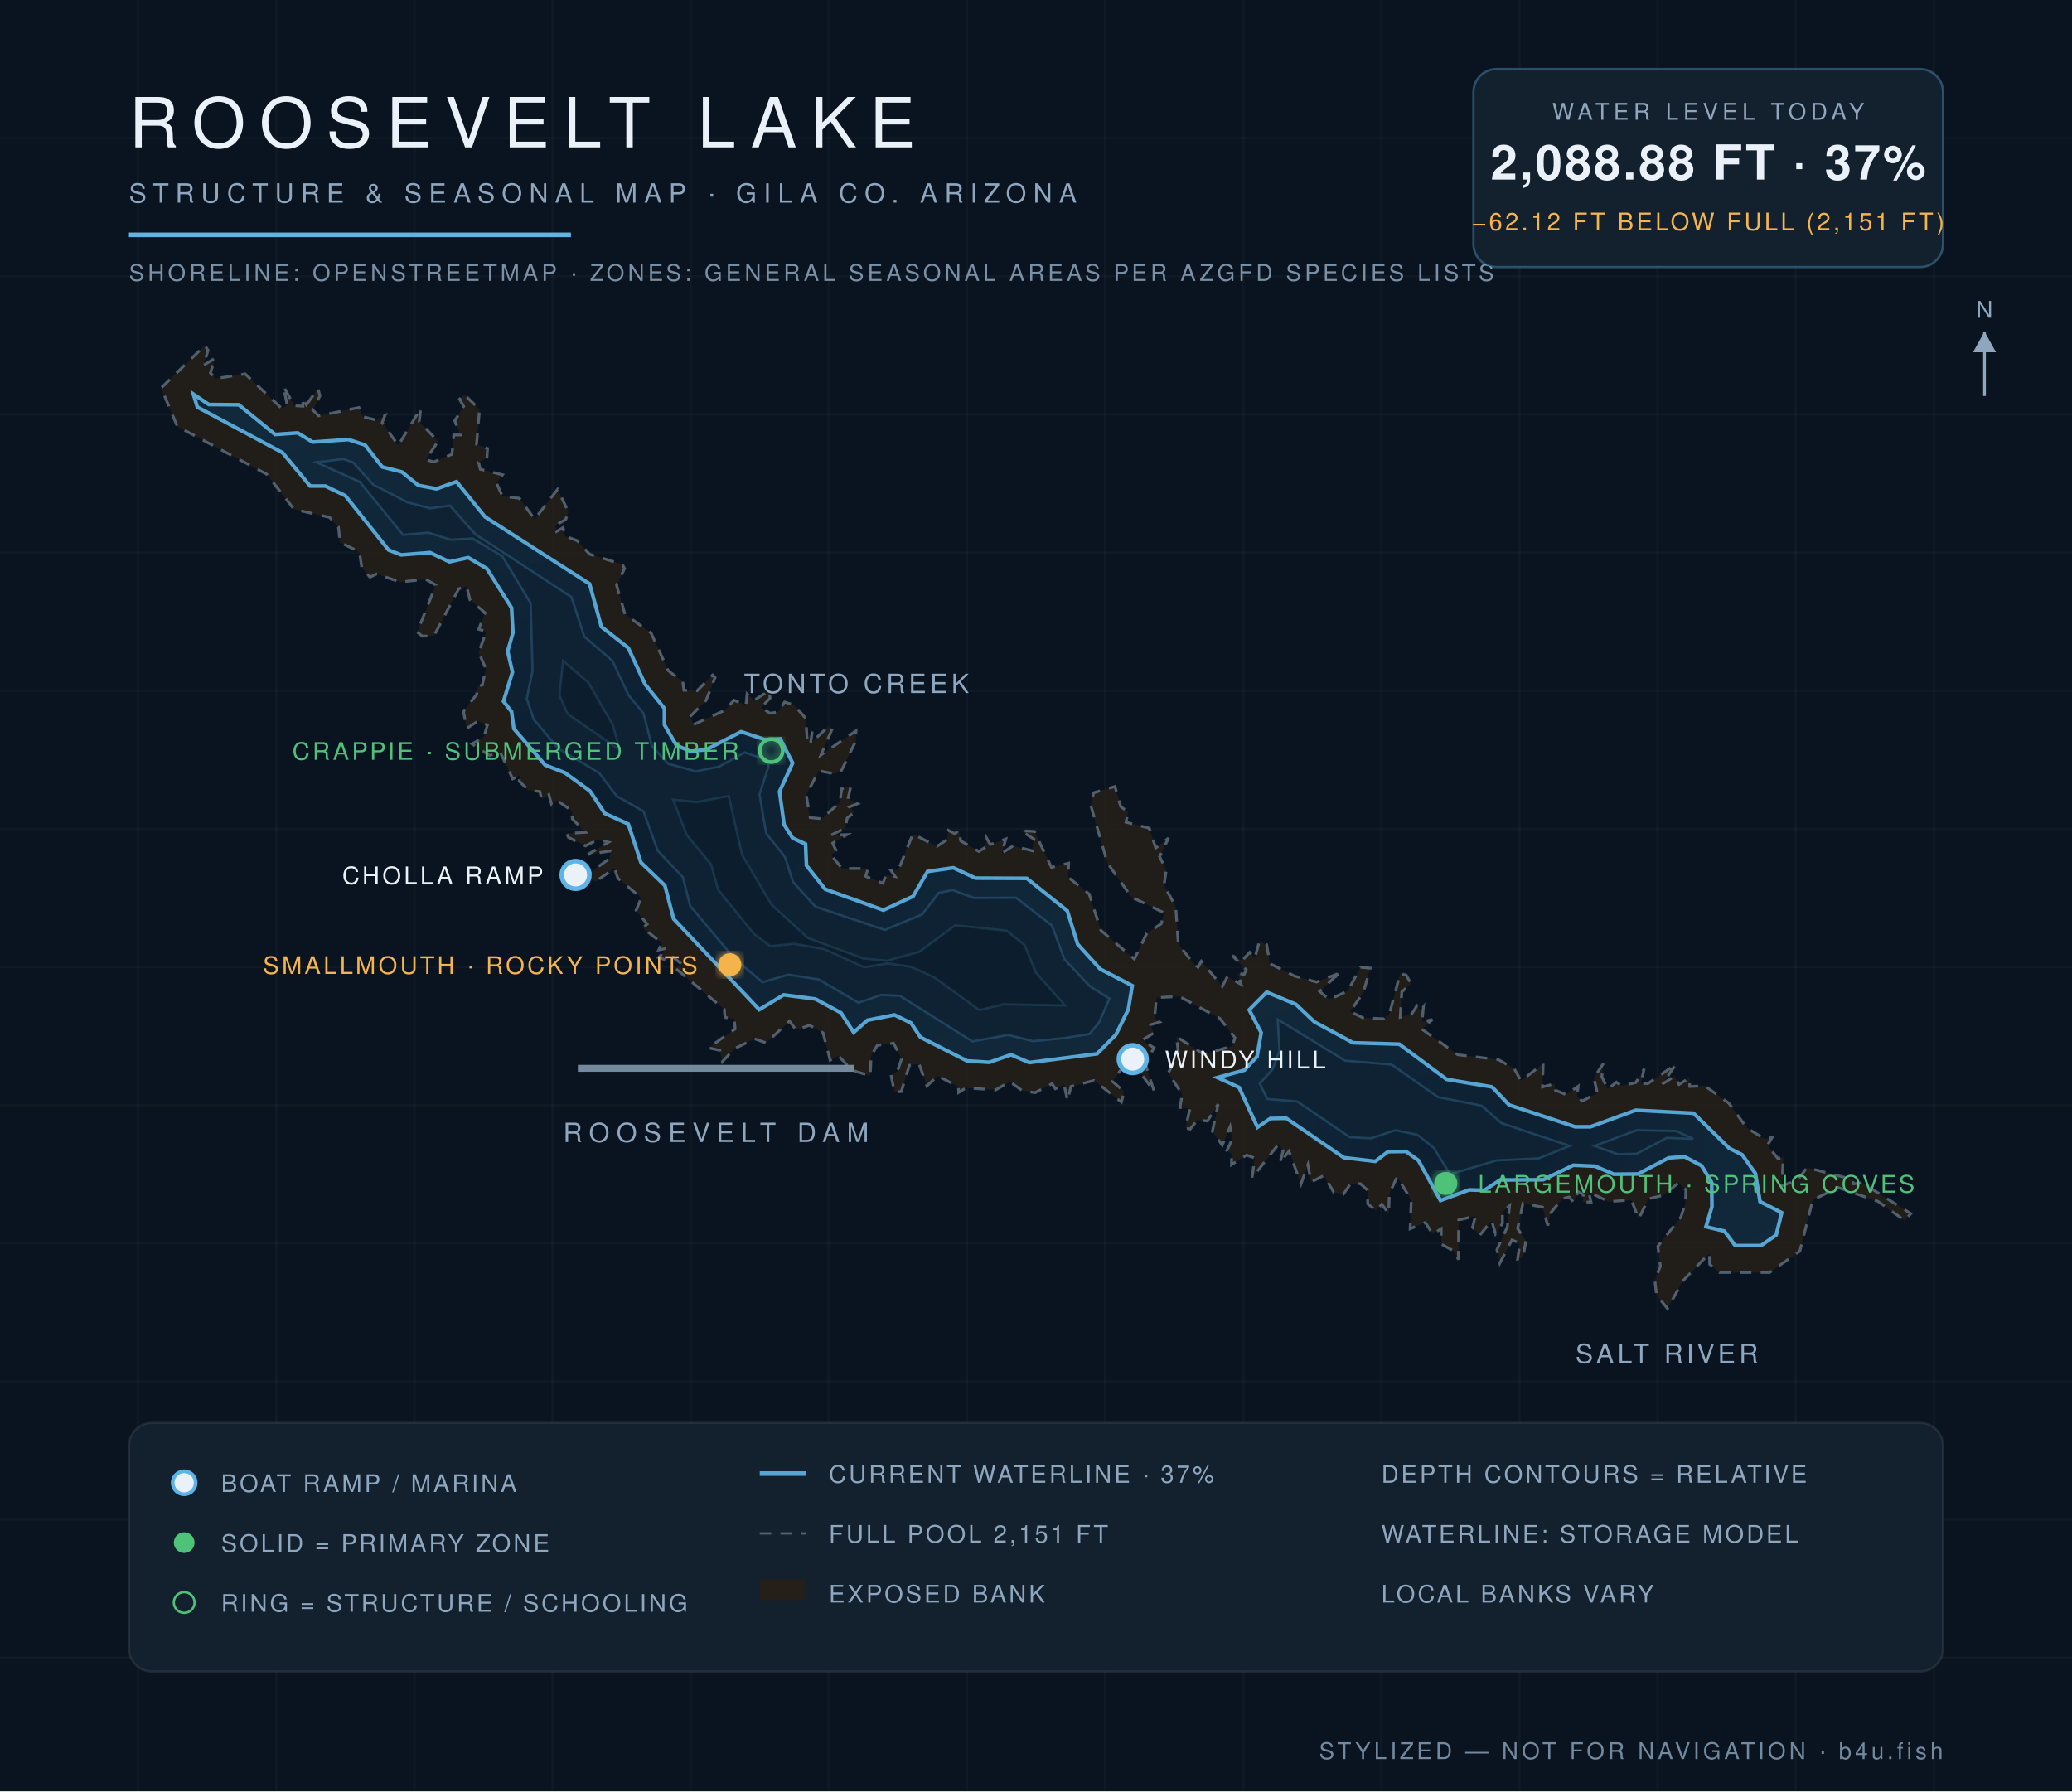
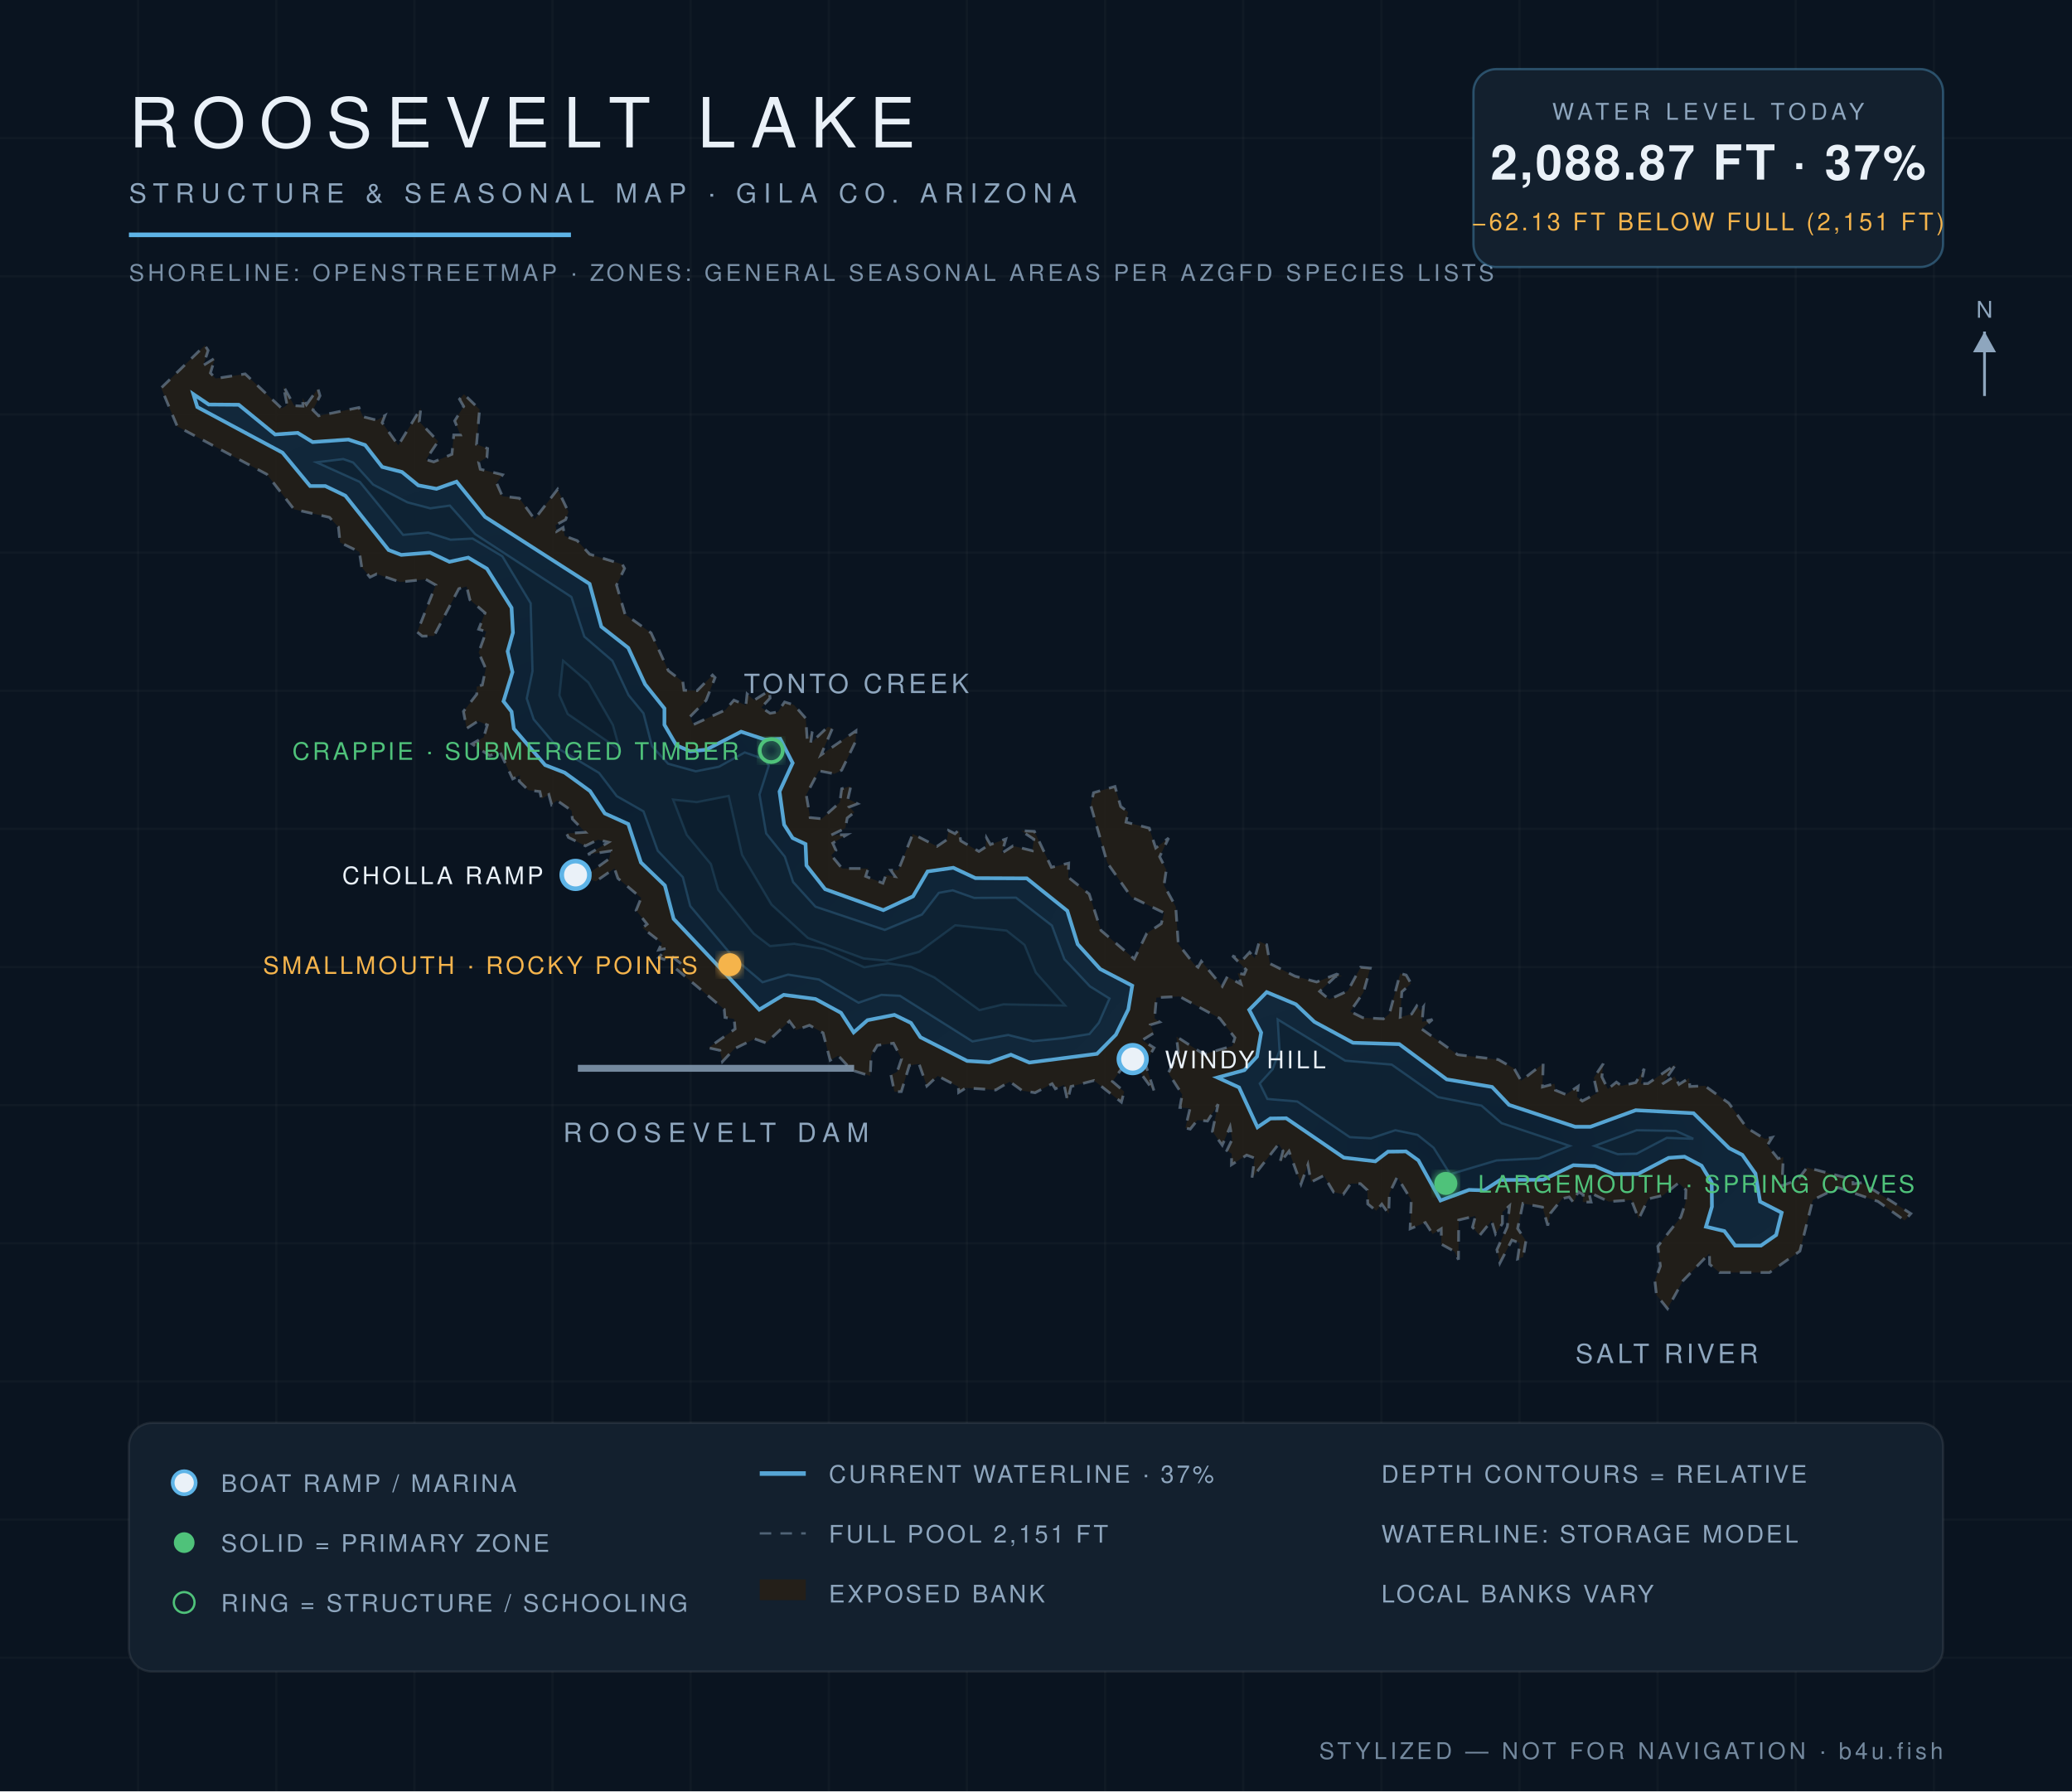
<svg xmlns="http://www.w3.org/2000/svg" viewBox="0 0 900 778" font-family="Helvetica,Arial,sans-serif">
  <defs>
    <radialGradient id="wg" cx="45%" cy="60%" r="80%">
      <stop offset="0%" stop-color="#0c1f31" />
      <stop offset="55%" stop-color="#102639" />
      <stop offset="100%" stop-color="#13293c" />
    </radialGradient>
    <filter id="glow">
      <feGaussianBlur stdDeviation="2.2" result="b" />
      <feMerge>
        <feMergeNode in="b" />
        <feMergeNode in="SourceGraphic" />
      </feMerge>
    </filter>
  </defs>
  <rect width="900" height="778" fill="#0a1420" />
  <g stroke="#ffffff" stroke-opacity="0.025">
    <line x1="60" y1="0" x2="60" y2="778" />
    <line x1="120" y1="0" x2="120" y2="778" />
    <line x1="180" y1="0" x2="180" y2="778" />
    <line x1="240" y1="0" x2="240" y2="778" />
    <line x1="300" y1="0" x2="300" y2="778" />
    <line x1="360" y1="0" x2="360" y2="778" />
    <line x1="420" y1="0" x2="420" y2="778" />
    <line x1="480" y1="0" x2="480" y2="778" />
    <line x1="540" y1="0" x2="540" y2="778" />
    <line x1="600" y1="0" x2="600" y2="778" />
    <line x1="660" y1="0" x2="660" y2="778" />
    <line x1="720" y1="0" x2="720" y2="778" />
    <line x1="780" y1="0" x2="780" y2="778" />
    <line x1="840" y1="0" x2="840" y2="778" />
    <line x1="0" y1="60" x2="900" y2="60" />
    <line x1="0" y1="120" x2="900" y2="120" />
    <line x1="0" y1="180" x2="900" y2="180" />
    <line x1="0" y1="240" x2="900" y2="240" />
    <line x1="0" y1="300" x2="900" y2="300" />
    <line x1="0" y1="360" x2="900" y2="360" />
    <line x1="0" y1="420" x2="900" y2="420" />
    <line x1="0" y1="480" x2="900" y2="480" />
    <line x1="0" y1="540" x2="900" y2="540" />
    <line x1="0" y1="600" x2="900" y2="600" />
    <line x1="0" y1="660" x2="900" y2="660" />
    <line x1="0" y1="720" x2="900" y2="720" />
  </g>
  <path d="M 133.1,175.8 L 138.1,168.8 L 139.0,171.9 L 135.9,178.1 L 138.4,180.6 L 155.9,177.0 L 157.7,181.0 L 163.7,182.5 L 167.2,180.5 L 166.0,183.6 L 173.0,193.4 L 182.8,177.3 L 182.1,183.1 L 190.3,191.7 L 185.0,199.6 L 188.4,200.6 L 196.3,197.3 L 197.1,188.9 L 200.0,188.9 L 197.5,182.8 L 201.4,176.5 L 199.6,173.4 L 201.5,171.2 L 208.3,177.8 L 207.0,193.0 L 211.8,194.8 L 211.5,198.7 L 207.9,200.8 L 208.6,203.8 L 218.3,206.2 L 215.7,209.8 L 218.2,215.5 L 225.6,216.4 L 232.2,225.5 L 242.2,212.5 L 246.9,222.3 L 245.7,225.7 L 241.3,228.1 L 241.8,230.8 L 244.6,229.1 L 245.3,232.8 L 250.7,234.8 L 256.1,240.7 L 270.3,245.1 L 271.3,246.9 L 267.8,254.1 L 271.5,266.8 L 282.8,274.9 L 290.3,291.3 L 296.6,296.1 L 297.1,299.8 L 302.8,300.0 L 309.5,293.2 L 310.6,294.3 L 306.7,304.2 L 299.7,311.3 L 301.2,314.7 L 315.0,308.4 L 318.8,304.1 L 324.0,306.3 L 324.5,301.4 L 327.6,304.1 L 334.1,300.0 L 334.5,303.2 L 330.7,307.3 L 334.5,309.8 L 337.9,309.2 L 340.8,304.9 L 344.9,306.2 L 350.0,312.0 L 350.6,321.1 L 352.8,317.8 L 352.1,322.8 L 359.6,315.7 L 361.6,316.3 L 356.6,327.9 L 371.8,317.4 L 371.7,321.9 L 365.6,334.5 L 362.5,336.1 L 355.7,334.8 L 350.2,345.2 L 351.9,355.1 L 356.9,355.6 L 364.8,348.5 L 365.6,342.6 L 369.6,341.4 L 368.3,347.0 L 372.5,349.1 L 368.9,350.5 L 371.1,352.8 L 368.0,355.3 L 367.2,359.7 L 361.0,362.7 L 367.9,362.5 L 361.7,366.2 L 363.1,369.3 L 361.1,371.5 L 365.8,377.2 L 377.1,377.2 L 376.0,380.6 L 383.5,383.6 L 384.8,380.1 L 388.8,380.7 L 386.9,378.0 L 390.2,377.9 L 396.5,362.2 L 407.0,367.6 L 411.3,364.7 L 412.0,360.7 L 414.8,362.1 L 416.5,360.5 L 417.3,365.2 L 425.2,369.8 L 428.1,367.9 L 428.5,363.9 L 430.2,366.8 L 436.9,364.4 L 435.1,370.6 L 440.0,367.4 L 448.4,369.5 L 449.1,364.5 L 443.5,360.8 L 449.3,361.1 L 456.7,376.7 L 464.2,374.9 L 464.0,381.0 L 473.1,388.3 L 478.2,404.1 L 492.7,416.5 L 498.1,405.4 L 504.4,401.2 L 505.7,396.5 L 491.4,389.6 L 481.0,374.8 L 473.8,349.9 L 475.0,344.3 L 484.3,341.6 L 486.8,350.3 L 490.0,352.7 L 489.1,357.1 L 499.2,359.7 L 502.0,368.3 L 507.6,364.0 L 503.7,372.1 L 506.6,377.8 L 505.6,384.5 L 510.7,393.8 L 511.8,410.0 L 518.6,418.7 L 520.4,420.1 L 521.8,417.5 L 530.9,428.4 L 533.1,424.2 L 539.1,427.5 L 537.6,422.7 L 540.4,423.2 L 541.3,421.2 L 535.3,415.1 L 539.6,417.1 L 542.8,413.6 L 545.0,416.2 L 547.0,408.9 L 550.2,410.3 L 551.6,418.5 L 562.5,424.0 L 571.9,426.5 L 580.6,423.1 L 583.1,424.1 L 580.1,424.1 L 573.2,430.6 L 577.4,434.1 L 585.4,430.4 L 591.0,420.1 L 595.2,420.5 L 592.2,431.1 L 586.5,439.3 L 591.9,442.0 L 600.9,442.5 L 603.5,440.3 L 608.2,422.8 L 610.8,423.5 L 612.9,427.2 L 608.9,430.8 L 608.2,441.8 L 613.2,440.4 L 615.4,436.9 L 617.0,439.0 L 618.3,437.3 L 617.7,443.8 L 622.2,442.8 L 617.5,446.9 L 633.2,458.1 L 650.8,460.2 L 657.7,464.1 L 660.7,469.4 L 670.3,462.0 L 670.0,472.1 L 675.2,470.7 L 675.6,473.5 L 680.2,475.4 L 685.5,471.8 L 685.0,476.4 L 687.3,478.2 L 693.8,474.7 L 692.3,468.1 L 696.4,462.0 L 695.8,467.7 L 698.4,473.0 L 702.1,470.0 L 704.3,471.6 L 710.5,470.2 L 714.2,464.2 L 712.7,470.7 L 715.8,470.6 L 728.0,462.2 L 722.1,470.8 L 727.3,467.5 L 729.3,471.0 L 733.7,468.2 L 734.0,471.9 L 740.5,471.6 L 750.9,479.1 L 758.8,489.9 L 766.6,494.7 L 769.8,494.0 L 767.7,497.4 L 772.3,503.2 L 774.6,502.6 L 774.0,515.0 L 780.8,512.5 L 784.9,507.1 L 804.8,512.3 L 804.9,514.2 L 808.8,513.7 L 830.0,527.1 L 827.3,530.1 L 815.7,521.8 L 798.4,515.8 L 787.4,521.2 L 781.8,543.4 L 768.6,552.7 L 746.9,552.7 L 742.6,549.1 L 742.5,544.4 L 731.0,556.3 L 724.3,568.4 L 719.5,562.4 L 718.8,556.2 L 721.2,549.9 L 720.1,541.3 L 730.1,528.6 L 732.1,522.5 L 732.3,516.8 L 729.1,513.8 L 722.3,519.2 L 716.0,520.7 L 711.8,529.4 L 708.6,521.2 L 698.8,521.9 L 690.1,517.8 L 691.1,522.1 L 687.5,522.1 L 687.7,518.9 L 685.5,517.6 L 683.5,522.3 L 681.6,519.9 L 678.6,520.6 L 673.5,526.9 L 672.3,532.3 L 670.0,524.3 L 661.5,522.7 L 659.2,533.6 L 662.8,538.9 L 661.6,546.0 L 659.2,546.8 L 660.2,539.9 L 656.7,538.6 L 651.5,548.6 L 650.2,542.8 L 654.7,532.9 L 655.7,523.7 L 652.6,526.4 L 652.6,531.4 L 649.6,535.9 L 647.9,530.2 L 642.7,536.6 L 639.6,533.0 L 640.9,528.1 L 633.6,529.9 L 633.5,547.1 L 631.7,543.5 L 626.1,540.4 L 626.0,533.7 L 622.3,536.0 L 619.1,531.0 L 612.5,533.7 L 613.0,521.2 L 606.9,511.2 L 603.5,518.3 L 603.2,527.2 L 600.2,523.0 L 597.8,525.9 L 594.1,522.9 L 593.9,516.9 L 590.9,514.1 L 586.7,514.1 L 583.5,518.7 L 579.3,517.8 L 575.0,510.6 L 569.5,513.4 L 568.1,505.9 L 565.1,514.3 L 559.9,500.0 L 555.9,505.1 L 557.3,499.9 L 555.4,496.9 L 543.8,511.7 L 545.0,503.0 L 541.5,501.7 L 534.9,505.9 L 535.0,501.1 L 532.9,499.7 L 535.2,494.9 L 534.3,489.4 L 530.9,497.4 L 526.6,491.4 L 529.1,479.6 L 524.5,486.9 L 520.1,486.5 L 517.0,490.4 L 514.9,489.9 L 516.9,481.4 L 512.5,481.0 L 513.5,475.4 L 507.5,466.0 L 511.8,457.1 L 511.0,450.2 L 522.9,457.9 L 535.3,454.3 L 536.4,450.7 L 529.8,442.3 L 512.3,432.8 L 502.3,433.3 L 501.5,442.3 L 503.7,443.9 L 499.7,445.1 L 501.1,448.7 L 496.1,451.8 L 501.3,455.1 L 497.4,461.8 L 501.4,474.2 L 490.6,459.5 L 483.2,469.7 L 488.3,474.1 L 487.1,478.7 L 475.2,469.3 L 465.2,471.9 L 463.7,478.1 L 462.2,471.2 L 458.4,472.9 L 457.0,470.7 L 449.6,474.6 L 444.0,473.7 L 438.6,469.8 L 432.5,473.4 L 419.6,472.5 L 416.4,474.5 L 416.3,472.0 L 407.3,467.3 L 402.6,471.7 L 399.2,462.1 L 395.0,462.7 L 391.5,474.1 L 388.5,474.2 L 387.0,466.9 L 389.7,465.5 L 391.6,459.9 L 388.1,453.1 L 381.1,454.0 L 378.4,458.5 L 378.0,467.3 L 370.0,464.8 L 364.1,458.5 L 360.6,460.5 L 357.5,448.6 L 351.6,445.3 L 345.8,447.4 L 342.9,443.5 L 332.8,453.0 L 327.8,451.2 L 319.0,455.5 L 313.8,461.1 L 312.7,456.2 L 307.7,455.1 L 319.3,446.9 L 318.9,442.6 L 314.9,441.9 L 314.6,438.4 L 293.2,420.4 L 295.9,418.6 L 291.5,415.1 L 289.7,417.1 L 286.1,415.9 L 289.7,411.9 L 286.1,412.6 L 287.5,409.6 L 279.1,403.0 L 281.1,401.4 L 276.3,395.4 L 278.5,390.0 L 268.4,381.5 L 266.9,377.2 L 258.8,382.8 L 250.1,380.0 L 255.0,379.9 L 264.6,373.0 L 265.3,369.6 L 255.4,371.1 L 264.3,365.8 L 259.8,364.7 L 254.3,367.4 L 246.9,363.7 L 246.1,362.0 L 254.3,361.5 L 248.6,355.7 L 248.3,352.1 L 242.0,347.7 L 239.6,349.5 L 238.4,345.1 L 235.2,347.0 L 234.5,343.8 L 229.5,343.2 L 225.5,339.3 L 225.9,336.7 L 222.7,338.3 L 217.1,326.4 L 212.7,328.2 L 205.0,323.1 L 210.1,320.2 L 211.7,314.9 L 207.6,313.2 L 202.7,316.4 L 201.3,309.0 L 207.1,301.5 L 207.0,298.3 L 209.5,297.5 L 211.0,290.4 L 207.9,283.4 L 211.2,274.3 L 207.9,273.3 L 210.7,266.2 L 204.1,260.5 L 202.7,254.7 L 199.3,255.7 L 188.5,276.2 L 183.4,276.3 L 181.2,274.5 L 189.3,254.1 L 184.9,251.6 L 173.8,252.8 L 163.6,249.3 L 160.7,250.7 L 157.1,246.3 L 156.1,239.7 L 147.7,235.6 L 147.0,228.9 L 143.1,224.7 L 127.7,221.2 L 115.9,206.0 L 77.0,185.2 L 70.0,168.5 L 89.0,150.0 L 90.4,152.2 L 88.3,158.7 L 93.4,155.5 L 91.4,162.0 L 93.7,164.4 L 106.5,162.4 L 122.4,177.4 L 124.7,175.9 L 123.1,167.7 L 127.8,176.2 L 131.6,176.4 L 131.4,172.8 L 133.1,175.8 Z" fill="#241f19" fill-opacity="0.9" stroke="#8ea6be" stroke-opacity="0.5" stroke-width="1.2" stroke-dasharray="5 4" />
  <path d="M 84.0,171.2 L 90.7,175.7 L 103.7,175.8 L 119.5,188.7 L 129.3,188.0 L 135.8,192.0 L 151.3,190.9 L 158.6,193.3 L 166.0,202.8 L 174.6,205.0 L 181.7,210.8 L 189.6,212.3 L 198.3,209.2 L 210.7,224.5 L 256.1,253.6 L 261.2,272.2 L 272.9,281.4 L 280.2,297.2 L 288.6,307.7 L 288.6,314.8 L 293.8,323.7 L 299.8,326.3 L 306.8,325.6 L 321.9,317.8 L 332.2,321.2 L 338.9,320.9 L 344.3,331.4 L 338.6,343.8 L 340.6,358.2 L 344.3,364.0 L 349.9,366.6 L 350.3,375.9 L 358.4,386.2 L 383.7,395.3 L 396.6,389.3 L 402.9,378.5 L 414.1,376.9 L 423.7,381.4 L 446.0,381.5 L 463.6,395.6 L 468.1,410.1 L 477.9,420.9 L 491.8,428.1 L 490.1,438.4 L 484.7,449.4 L 476.5,457.7 L 447.1,461.5 L 439.1,458.1 L 429.7,461.4 L 420.1,460.8 L 399.8,450.5 L 395.7,444.3 L 388.5,440.8 L 376.8,443.1 L 370.8,448.4 L 365.3,439.9 L 354.2,433.9 L 340.4,432.1 L 329.8,438.5 L 292.6,399.1 L 288.8,384.6 L 278.4,374.6 L 272.9,357.9 L 262.7,353.3 L 256.3,343.6 L 245.3,335.6 L 236.8,332.3 L 223.2,316.5 L 222.2,309.1 L 218.7,304.6 L 222.6,291.9 L 220.5,282.9 L 222.8,274.8 L 222.2,264.0 L 211.5,247.0 L 203.4,242.2 L 195.2,244.0 L 186.8,240.0 L 174.3,241.0 L 168.8,238.9 L 150.0,215.3 L 141.3,211.1 L 134.7,211.1 L 122.7,196.6 L 85.7,176.8 L 84.0,171.2 Z" fill="url(#wg)" stroke="#5eb4e7" stroke-opacity="0.9" stroke-width="1.6" />
  <path d="M 542.6,438.6 L 550.2,430.9 L 562.9,436.2 L 570.9,443.8 L 587.7,452.9 L 607.8,453.5 L 628.4,468.8 L 648.1,472.1 L 655.5,479.9 L 684.2,489.4 L 690.8,489.4 L 710.5,482.2 L 735.6,483.5 L 751.1,498.7 L 756.8,501.6 L 762.5,509.7 L 764.5,521.9 L 773.9,526.7 L 771.5,536.4 L 764.9,541.0 L 753.7,541.0 L 749.0,534.7 L 741.0,532.8 L 743.6,524.1 L 743.5,513.6 L 739.1,506.3 L 731.7,502.4 L 724.8,502.9 L 711.5,509.9 L 701.0,510.0 L 692.8,506.5 L 683.4,506.1 L 670.3,512.4 L 651.6,512.5 L 644.7,517.0 L 638.1,516.8 L 625.7,521.4 L 616.1,504.0 L 610.7,500.1 L 602.9,500.2 L 597.4,504.4 L 583.7,502.8 L 558.7,485.7 L 551.8,485.8 L 546.2,489.6 L 538.2,472.3 L 528.8,468.0 L 540.5,464.8 L 546.0,458.9 L 547.8,448.5 L 542.6,438.6 Z" fill="url(#wg)" stroke="#5eb4e7" stroke-opacity="0.9" stroke-width="1.6" />
  <path d="M 547.2,470.6 L 552.8,464.4 L 555.8,456.3 L 555.0,442.8 L 584.3,460.7 L 604.5,462.4 L 624.6,476.5 L 643.5,480.2 L 652.2,487.8 L 681.8,497.7 L 668.4,503.1 L 650.1,504.0 L 629.9,510.0 L 622.7,498.5 L 615.7,492.9 L 606.1,490.9 L 595.5,494.4 L 586.3,493.9 L 563.5,478.4 L 550.5,477.3 L 547.2,470.6 Z" fill="#0e2233" stroke="#5eb4e7" stroke-opacity="0.22" stroke-width="1" />
  <path d="M 692.6,497.7 L 710.9,490.9 L 727.9,491.2 L 735.5,494.6 L 724.0,494.2 L 710.8,501.1 L 702.7,501.3 L 692.6,497.7 Z" fill="#0e2233" stroke="#5eb4e7" stroke-opacity="0.22" stroke-width="1" />
-   <path d="M 137.5,200.8 L 149.1,199.4 L 153.4,200.9 L 162.1,210.5 L 177.0,218.2 L 186.9,220.8 L 195.4,219.6 L 206.4,232.0 L 248.2,259.3 L 253.8,276.5 L 266.0,287.0 L 273.0,301.9 L 279.5,309.8 L 283.2,324.1 L 290.2,331.7 L 302.2,335.0 L 312.3,333.0 L 323.5,326.8 L 332.4,329.9 L 333.9,332.6 L 329.9,345.1 L 332.8,362.0 L 340.9,372.1 L 344.5,383.1 L 354.2,393.8 L 384.3,403.9 L 400.5,397.2 L 407.8,387.8 L 413.8,386.6 L 423.1,390.0 L 441.3,389.9 L 456.9,402.0 L 462.3,416.6 L 473.4,428.4 L 481.9,433.7 L 477.3,444.2 L 473.2,449.1 L 461.9,450.9 L 448.7,452.2 L 437.9,449.5 L 422.4,452.3 L 390.9,432.5 L 382.8,432.1 L 372.9,435.5 L 355.7,425.4 L 342.3,423.3 L 331.2,426.6 L 318.9,416.2 L 299.8,393.5 L 296.6,381.0 L 285.7,369.5 L 279.5,352.4 L 267.9,345.8 L 260.2,335.7 L 242.6,325.2 L 231.8,312.4 L 228.8,303.4 L 231.3,291.5 L 230.5,262.0 L 218.2,241.6 L 205.3,233.9 L 195.7,234.4 L 186.0,231.3 L 175.1,232.3 L 156.3,209.3 L 137.5,200.8 Z" fill="#0e2233" stroke="#5eb4e7" stroke-opacity="0.22" stroke-width="1" />
+   <path d="M 137.5,200.8 L 149.1,199.4 L 153.4,200.9 L 162.1,210.5 L 177.0,218.2 L 186.9,220.8 L 195.4,219.6 L 206.4,232.0 L 248.2,259.3 L 253.8,276.5 L 266.0,287.0 L 273.0,301.9 L 279.5,309.8 L 283.2,324.1 L 290.2,331.7 L 302.2,335.0 L 312.3,333.0 L 323.5,326.8 L 332.4,329.9 L 333.9,332.6 L 329.9,345.1 L 332.8,362.0 L 340.9,372.1 L 344.5,383.1 L 354.2,393.8 L 384.3,403.9 L 400.5,397.2 L 407.8,387.8 L 413.8,386.7 L 423.1,390.0 L 441.3,389.9 L 456.9,402.0 L 462.3,416.6 L 473.4,428.4 L 481.9,433.7 L 477.3,444.2 L 473.2,449.1 L 461.9,450.9 L 448.7,452.2 L 437.9,449.5 L 422.4,452.3 L 390.9,432.5 L 382.8,432.1 L 372.9,435.5 L 355.7,425.4 L 342.3,423.3 L 331.2,426.6 L 318.9,416.2 L 299.8,393.5 L 296.6,381.0 L 285.7,369.5 L 279.5,352.4 L 267.9,345.8 L 260.2,335.7 L 242.6,325.2 L 231.8,312.4 L 228.8,303.4 L 231.3,291.5 L 230.5,262.0 L 218.2,241.6 L 205.3,233.9 L 195.7,234.4 L 186.0,231.3 L 175.1,232.3 L 156.3,209.3 L 137.5,200.8 Z" fill="#0e2233" stroke="#5eb4e7" stroke-opacity="0.22" stroke-width="1" />
  <path d="M 244.6,287.0 L 255.6,296.5 L 266.2,314.9 L 269.2,325.7 L 246.6,310.1 L 243.0,302.0 L 244.6,287.0 Z" fill="#0c1e2e" stroke="#5eb4e7" stroke-opacity="0.15" stroke-width="1" />
  <path d="M 292.4,347.3 L 302.6,348.4 L 316.5,345.7 L 322.3,371.3 L 335.1,392.9 L 350.9,407.4 L 375.1,416.3 L 385.2,417.3 L 399.3,413.4 L 414.9,401.9 L 437.2,404.2 L 445.0,410.4 L 449.9,422.4 L 462.6,436.7 L 435.8,436.2 L 425.4,438.7 L 405.8,424.5 L 395.7,419.9 L 385.7,418.4 L 375.4,420.1 L 358.0,412.2 L 345.0,409.9 L 334.5,410.9 L 327.4,405.5 L 312.0,386.5 L 308.8,375.3 L 298.3,362.6 L 292.4,347.3 Z" fill="#0c1e2e" stroke="#5eb4e7" stroke-opacity="0.15" stroke-width="1" />
  <text x="724" y="592" fill="#8ea6be" font-size="11.5" letter-spacing="1.6" text-anchor="middle">SALT RIVER</text>
  <text x="372" y="301" fill="#8ea6be" font-size="11.5" letter-spacing="1.6" text-anchor="middle">TONTO CREEK</text>
  <line x1="251" y1="464" x2="371" y2="464" stroke="#8ea6be" stroke-width="3" stroke-opacity="0.8" />
  <text x="311" y="496" fill="#8ea6be" font-size="11.5" letter-spacing="3" text-anchor="middle">ROOSEVELT DAM</text>
  <circle cx="492" cy="460" r="6" fill="#eaf1f8" stroke="#5eb4e7" stroke-width="2" />
  <text x="506" y="464" fill="#eaf1f8" font-size="10.5" letter-spacing="1.2" text-anchor="start">WINDY HILL</text>
  <circle cx="250" cy="380" r="6" fill="#eaf1f8" stroke="#5eb4e7" stroke-width="2" />
  <text x="236" y="384" fill="#eaf1f8" font-size="10.5" letter-spacing="1.2" text-anchor="end">CHOLLA RAMP</text>
  <circle cx="628" cy="514" r="5" fill="#4fc27a" filter="url(#glow)" />
  <text x="642" y="518" fill="#4fc27a" font-size="10.5" letter-spacing="1.2" text-anchor="start">LARGEMOUTH · SPRING COVES</text>
  <circle cx="335" cy="326" r="5" fill="none" stroke="#4fc27a" stroke-width="1.6" filter="url(#glow)" />
  <text x="321" y="330" fill="#4fc27a" font-size="10.5" letter-spacing="1.2" text-anchor="end">CRAPPIE · SUBMERGED TIMBER</text>
  <circle cx="317" cy="419" r="5" fill="#f5b44c" filter="url(#glow)" />
  <text x="303" y="423" fill="#f5b44c" font-size="10.5" letter-spacing="1.2" text-anchor="end">SMALLMOUTH · ROCKY POINTS</text>
  <text x="56" y="64" fill="#eaf1f8" font-size="30" letter-spacing="6" font-weight="300">ROOSEVELT LAKE</text>
  <text x="56" y="88" fill="#8ea6be" font-size="11.5" letter-spacing="3">STRUCTURE &amp; SEASONAL MAP · GILA CO. ARIZONA</text>
  <line x1="56" y1="102" x2="248" y2="102" stroke="#5eb4e7" stroke-width="2" />
  <text x="56" y="122" fill="#8ea6be" font-size="10" letter-spacing="1.5" opacity="0.85">SHORELINE: OPENSTREETMAP · ZONES: GENERAL SEASONAL AREAS PER AZGFD SPECIES LISTS</text>
  <g>
    <rect x="640" y="30" width="204" height="86" rx="10" fill="#13202e" stroke="#5eb4e7" stroke-opacity="0.35" />
    <text x="742" y="52" fill="#8ea6be" font-size="10" letter-spacing="2" text-anchor="middle">WATER LEVEL TODAY</text>
-     <text x="742" y="78" fill="#eaf1f8" font-size="21" letter-spacing="1" text-anchor="middle" font-weight="600">2,088.88 FT · 37%</text>
-     <text x="742" y="100" fill="#f5b44c" font-size="10.5" letter-spacing="1.2" text-anchor="middle">−62.12 FT BELOW FULL (2,151 FT)</text>
+     <text x="742" y="78" fill="#eaf1f8" font-size="21" letter-spacing="1" text-anchor="middle" font-weight="600">2,088.87 FT · 37%</text>
+     <text x="742" y="100" fill="#f5b44c" font-size="10.5" letter-spacing="1.2" text-anchor="middle">−62.13 FT BELOW FULL (2,151 FT)</text>
  </g>
  <g font-size="10.5" letter-spacing="1.1">
    <rect x="56" y="618" width="788" height="108" rx="10" fill="#13202e" stroke="#ffffff" stroke-opacity="0.08" />
    <circle cx="80" cy="644" r="5" fill="#eaf1f8" stroke="#5eb4e7" stroke-width="1.6" />
    <text x="96" y="648" fill="#8ea6be">BOAT RAMP / MARINA</text>
    <circle cx="80" cy="670" r="4.5" fill="#4fc27a" />
    <text x="96" y="674" fill="#8ea6be">SOLID = PRIMARY ZONE</text>
    <circle cx="80" cy="696" r="4.5" fill="none" stroke="#4fc27a" />
    <text x="96" y="700" fill="#8ea6be">RING = STRUCTURE / SCHOOLING</text>
    <line x1="330" y1="640" x2="350" y2="640" stroke="#5eb4e7" stroke-opacity="0.9" stroke-width="2" />
    <text x="360" y="644" fill="#8ea6be">CURRENT WATERLINE · 37%</text>
    <line x1="330" y1="666" x2="350" y2="666" stroke="#8ea6be" stroke-opacity="0.5" stroke-dasharray="5 4" />
    <text x="360" y="670" fill="#8ea6be">FULL POOL 2,151 FT</text>
    <rect x="330" y="686" width="20" height="9" fill="#241f19" />
    <text x="360" y="696" fill="#8ea6be">EXPOSED BANK</text>
    <text x="600" y="644" fill="#8ea6be">DEPTH CONTOURS = RELATIVE</text>
    <text x="600" y="670" fill="#8ea6be">WATERLINE: STORAGE MODEL</text>
    <text x="600" y="696" fill="#8ea6be">LOCAL BANKS VARY</text>
  </g>
  <text x="844" y="764" fill="#8ea6be" font-size="10" letter-spacing="1.5" text-anchor="end" opacity="0.8">STYLIZED — NOT FOR NAVIGATION · b4u.fish</text>
  <g transform="translate(862,158)" stroke="#8ea6be" fill="#8ea6be">
    <line x1="0" y1="14" x2="0" y2="-14" stroke-width="1.2" />
    <path d="M 0,-14 l 5,9 h -10 z" stroke="none" />
    <text x="0" y="-20" font-size="10" text-anchor="middle" stroke="none">N</text>
  </g>
</svg>
